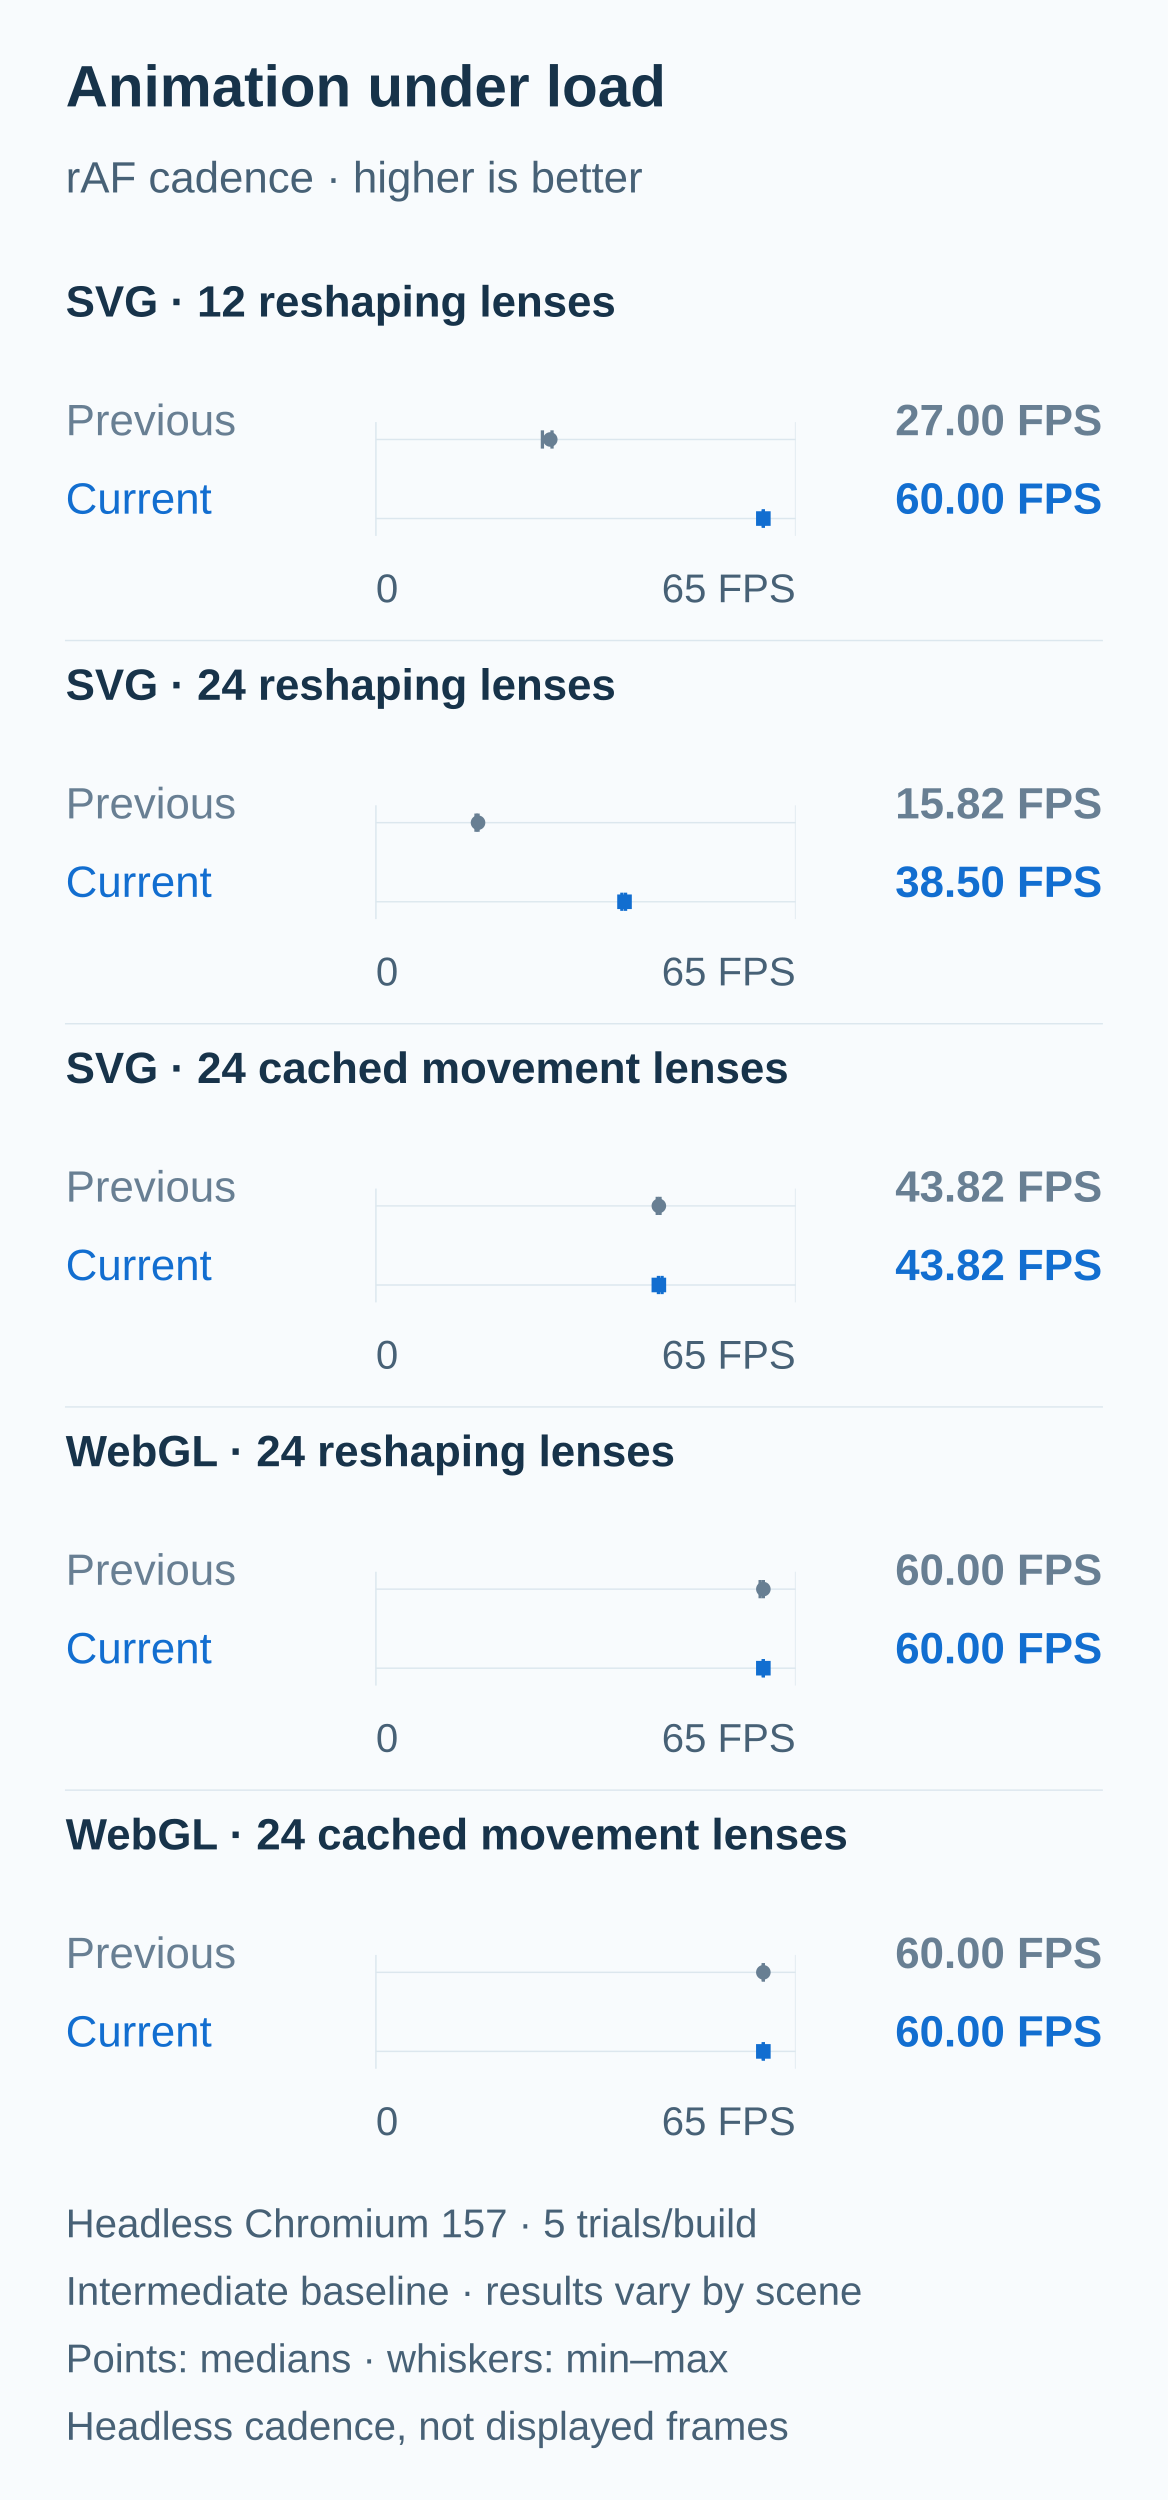
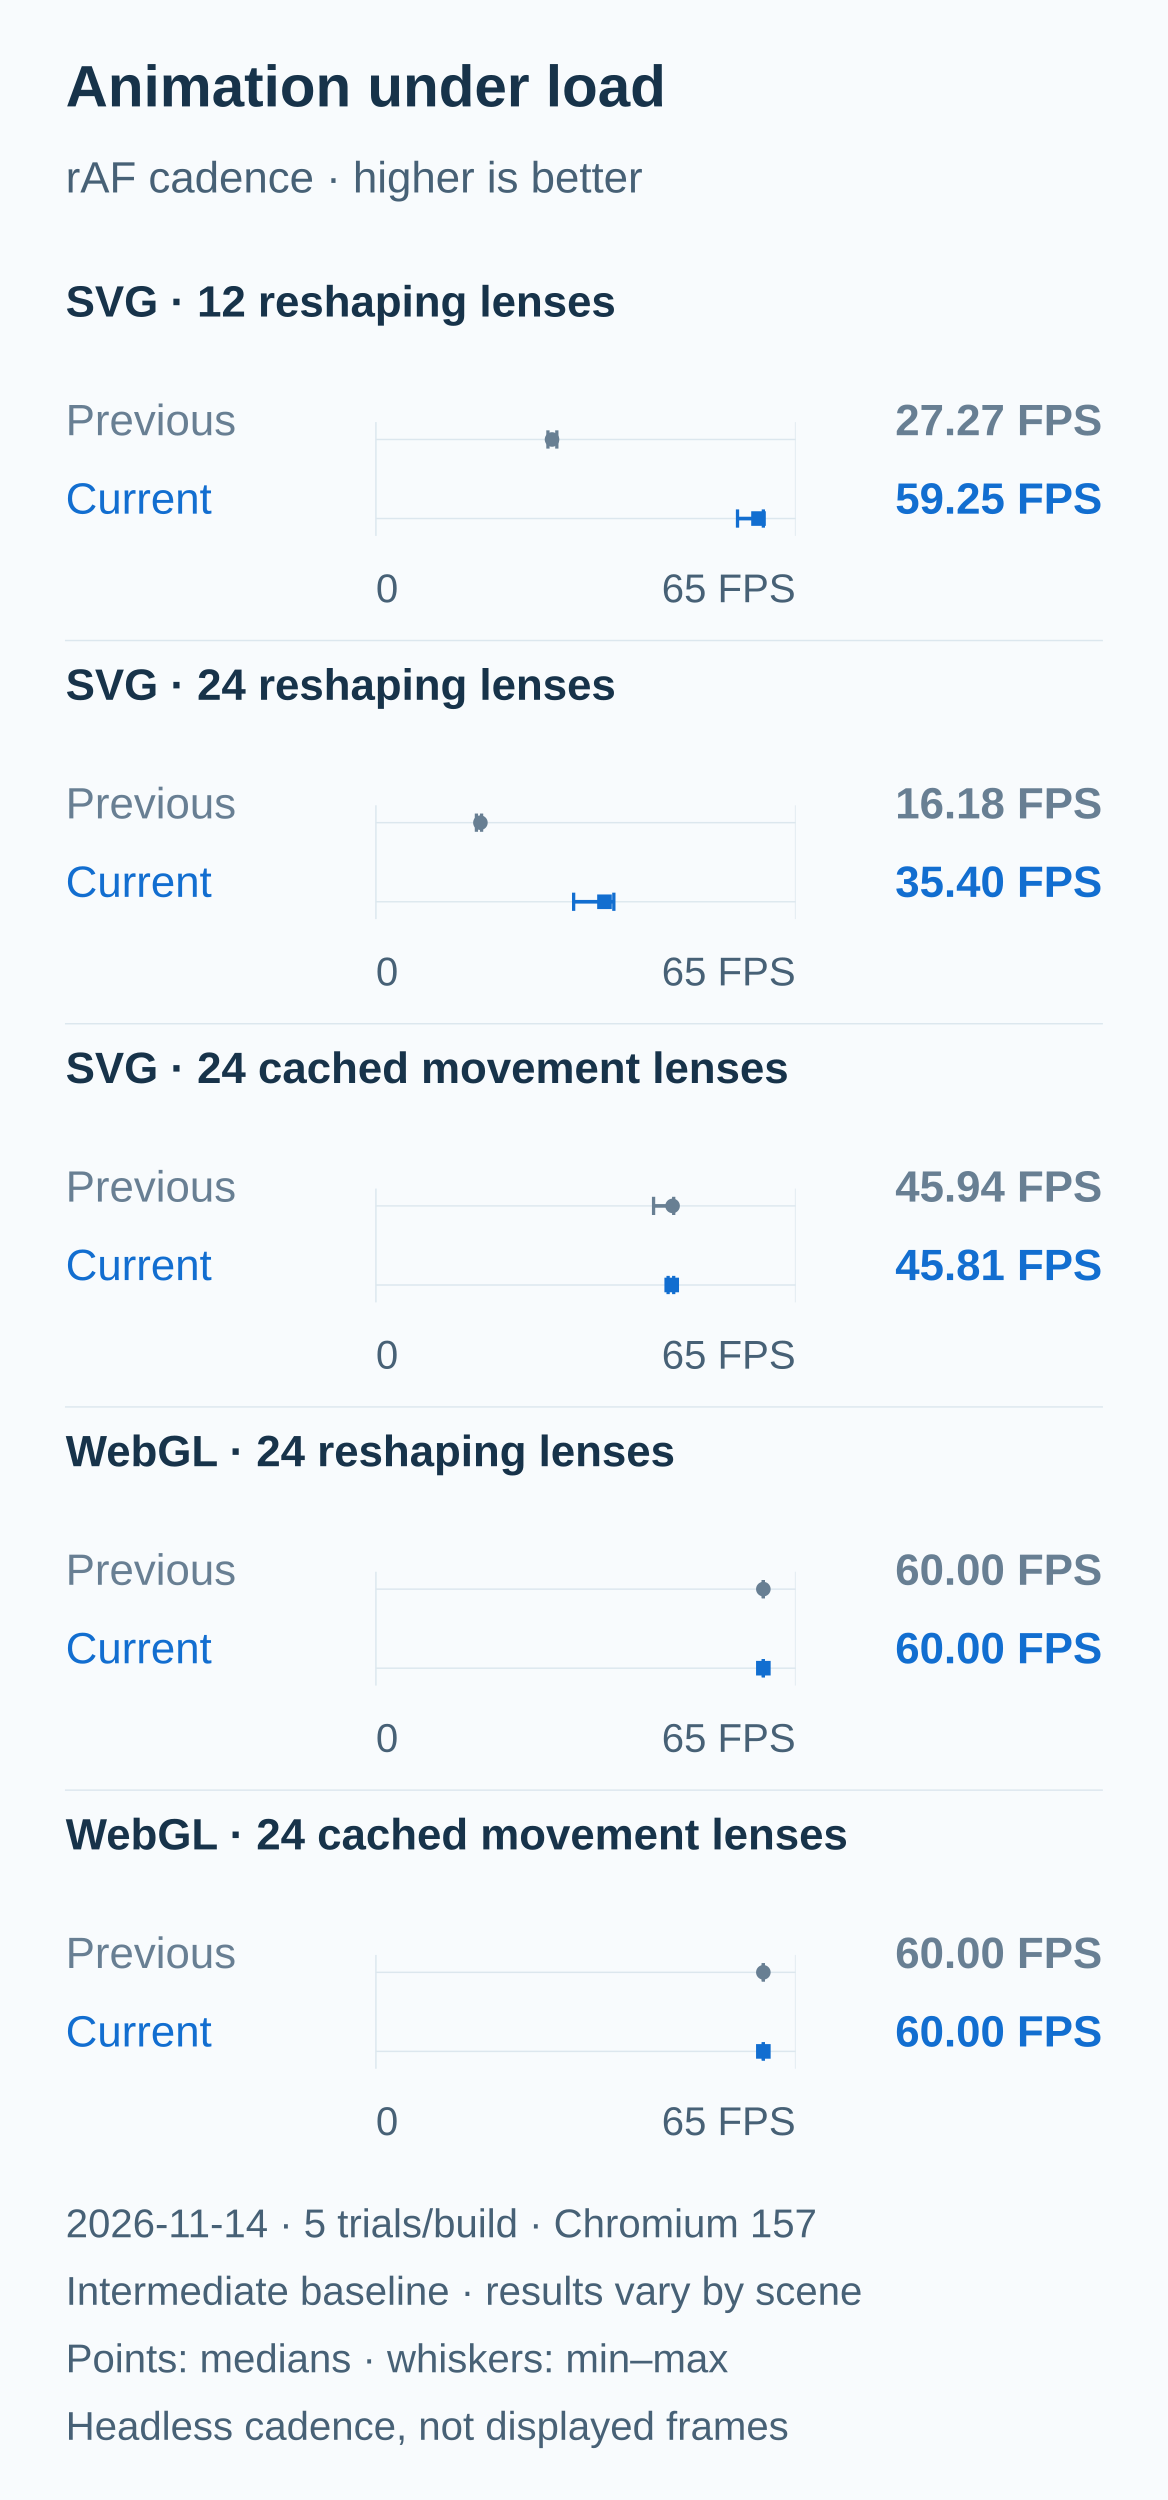
<svg xmlns="http://www.w3.org/2000/svg" xmlns:xlink="http://www.w3.org/1999/xlink" width="640pt" height="1370pt" viewBox="0 0 640 1370" version="1.1" role="img" aria-labelledby="chart-title chart-description">
  <style>:root{color-scheme:light}</style>
  <rect width="640" height="1370" fill="#f8fbfd" fill-opacity=".97" />
  <defs>
    <style type="text/css">*{stroke-linejoin: round; stroke-linecap: butt}</style>
  </defs>
  <g id="figure_1">
    <g id="patch_1">
      <path d="M 0 1370 L 640 1370 L 640 0 L 0 0 L 0 1370 z " style="fill: none" />
    </g>
    <g id="axes_1">
      <g id="LineCollection_1">
        <path d="M 206 240.833 L 436 240.833 " clip-path="url(#pf4be1ccaea)" style="fill: none; stroke: #dce7ee; stroke-width: 0.8" />
      </g>
      <g id="LineCollection_2">
        <path d="M 206 284.167 L 436 284.167 " clip-path="url(#pf4be1ccaea)" style="fill: none; stroke: #dce7ee; stroke-width: 0.8" />
      </g>
      <g id="LineCollection_3">
        <path d="M 206 293.7 L 206 231.3 " clip-path="url(#pf4be1ccaea)" style="fill: none; stroke: #dce7ee; stroke-width: 0.8" />
        <path d="M 436 293.7 L 436 231.3 " clip-path="url(#pf4be1ccaea)" style="fill: none; stroke: #dce7ee; stroke-width: 0.8" />
      </g>
      <g id="LineCollection_4">
-         <path d="M 297.243 240.833 L 302.509 240.833 " clip-path="url(#pf4be1ccaea)" style="fill: none; stroke: #687f93; stroke-width: 2" />
+         <path d="M 300.265 240.833 L 305.139 240.833 " clip-path="url(#pf4be1ccaea)" style="fill: none; stroke: #687f93; stroke-width: 2" />
      </g>
      <g id="line2d_1">
        <defs>
          <path id="mb9de3cc1d5" d="M 0 5 L 0 -5 " style="stroke: #687f93; stroke-width: 1.8" />
        </defs>
        <g clip-path="url(#pf4be1ccaea)">
-           <use xlink:href="#mb9de3cc1d5" x="297.243" y="240.833" style="fill: #687f93; stroke: #687f93; stroke-width: 1.8" />
+           <use xlink:href="#mb9de3cc1d5" x="300.265" y="240.833" style="fill: #687f93; stroke: #687f93; stroke-width: 1.8" />
        </g>
      </g>
      <g id="line2d_2">
        <g clip-path="url(#pf4be1ccaea)">
-           <use xlink:href="#mb9de3cc1d5" x="302.509" y="240.833" style="fill: #687f93; stroke: #687f93; stroke-width: 1.8" />
+           <use xlink:href="#mb9de3cc1d5" x="305.139" y="240.833" style="fill: #687f93; stroke: #687f93; stroke-width: 1.8" />
        </g>
      </g>
      <g id="LineCollection_5">
-         <path d="M 418.313 284.167 L 418.318 284.167 " clip-path="url(#pf4be1ccaea)" style="fill: none; stroke: #126ed0; stroke-width: 2" />
+         <path d="M 404.159 284.167 L 418.317 284.167 " clip-path="url(#pf4be1ccaea)" style="fill: none; stroke: #126ed0; stroke-width: 2" />
      </g>
      <g id="line2d_3">
        <defs>
          <path id="m777f8b1682" d="M 0 5 L 0 -5 " style="stroke: #126ed0; stroke-width: 1.8" />
        </defs>
        <g clip-path="url(#pf4be1ccaea)">
-           <use xlink:href="#m777f8b1682" x="418.313" y="284.167" style="fill: #126ed0; stroke: #126ed0; stroke-width: 1.8" />
+           <use xlink:href="#m777f8b1682" x="404.159" y="284.167" style="fill: #126ed0; stroke: #126ed0; stroke-width: 1.8" />
        </g>
      </g>
      <g id="line2d_4">
        <g clip-path="url(#pf4be1ccaea)">
-           <use xlink:href="#m777f8b1682" x="418.318" y="284.167" style="fill: #126ed0; stroke: #126ed0; stroke-width: 1.8" />
+           <use xlink:href="#m777f8b1682" x="418.317" y="284.167" style="fill: #126ed0; stroke: #126ed0; stroke-width: 1.8" />
        </g>
      </g>
      <g id="line2d_5">
        <defs>
          <path id="m6475f2ddda" d="M 0 3.5 C 0.928 3.5 1.819 3.131 2.475 2.475 C 3.131 1.819 3.5 0.928 3.5 0 C 3.5 -0.928 3.131 -1.819 2.475 -2.475 C 1.819 -3.131 0.928 -3.5 0 -3.5 C -0.928 -3.5 -1.819 -3.131 -2.475 -2.475 C -3.131 -1.819 -3.5 -0.928 -3.5 0 C -3.5 0.928 -3.131 1.819 -2.475 2.475 C -1.819 3.131 -0.928 3.5 0 3.5 z " style="stroke: #687f93" />
        </defs>
        <g clip-path="url(#pf4be1ccaea)">
-           <use xlink:href="#m6475f2ddda" x="301.543" y="240.833" style="fill: #687f93; stroke: #687f93" />
+           <use xlink:href="#m6475f2ddda" x="302.509" y="240.833" style="fill: #687f93; stroke: #687f93" />
        </g>
      </g>
      <g id="line2d_6">
        <defs>
          <path id="m79d2ee0eb3" d="M -3.5 3.5 L 3.5 3.5 L 3.5 -3.5 L -3.5 -3.5 z " style="stroke: #126ed0; stroke-linejoin: miter" />
        </defs>
        <g clip-path="url(#pf4be1ccaea)">
-           <use xlink:href="#m79d2ee0eb3" x="418.317" y="284.167" style="fill: #126ed0; stroke: #126ed0; stroke-linejoin: miter" />
+           <use xlink:href="#m79d2ee0eb3" x="415.659" y="284.167" style="fill: #126ed0; stroke: #126ed0; stroke-linejoin: miter" />
        </g>
      </g>
    </g>
    <g id="axes_2">
      <g id="LineCollection_6">
        <path d="M 206 450.833 L 436 450.833 " clip-path="url(#p109f5e52d0)" style="fill: none; stroke: #dce7ee; stroke-width: 0.8" />
      </g>
      <g id="LineCollection_7">
        <path d="M 206 494.167 L 436 494.167 " clip-path="url(#p109f5e52d0)" style="fill: none; stroke: #dce7ee; stroke-width: 0.8" />
      </g>
      <g id="LineCollection_8">
        <path d="M 206 503.7 L 206 441.3 " clip-path="url(#p109f5e52d0)" style="fill: none; stroke: #dce7ee; stroke-width: 0.8" />
        <path d="M 436 503.7 L 436 441.3 " clip-path="url(#p109f5e52d0)" style="fill: none; stroke: #dce7ee; stroke-width: 0.8" />
      </g>
      <g id="LineCollection_9">
-         <path d="M 260.849 450.833 L 261.967 450.833 " clip-path="url(#p109f5e52d0)" style="fill: none; stroke: #687f93; stroke-width: 2" />
+         <path d="M 261.077 450.833 L 263.904 450.833 " clip-path="url(#p109f5e52d0)" style="fill: none; stroke: #687f93; stroke-width: 2" />
      </g>
      <g id="line2d_7">
        <g clip-path="url(#p109f5e52d0)">
-           <use xlink:href="#mb9de3cc1d5" x="260.849" y="450.833" style="fill: #687f93; stroke: #687f93; stroke-width: 1.8" />
+           <use xlink:href="#mb9de3cc1d5" x="261.077" y="450.833" style="fill: #687f93; stroke: #687f93; stroke-width: 1.8" />
        </g>
      </g>
      <g id="line2d_8">
        <g clip-path="url(#p109f5e52d0)">
-           <use xlink:href="#mb9de3cc1d5" x="261.967" y="450.833" style="fill: #687f93; stroke: #687f93; stroke-width: 1.8" />
+           <use xlink:href="#mb9de3cc1d5" x="263.904" y="450.833" style="fill: #687f93; stroke: #687f93; stroke-width: 1.8" />
        </g>
      </g>
      <g id="LineCollection_10">
-         <path d="M 340.79 494.167 L 342.802 494.167 " clip-path="url(#p109f5e52d0)" style="fill: none; stroke: #126ed0; stroke-width: 2" />
+         <path d="M 314.358 494.167 L 336.388 494.167 " clip-path="url(#p109f5e52d0)" style="fill: none; stroke: #126ed0; stroke-width: 2" />
      </g>
      <g id="line2d_9">
        <g clip-path="url(#p109f5e52d0)">
-           <use xlink:href="#m777f8b1682" x="340.79" y="494.167" style="fill: #126ed0; stroke: #126ed0; stroke-width: 1.8" />
+           <use xlink:href="#m777f8b1682" x="314.358" y="494.167" style="fill: #126ed0; stroke: #126ed0; stroke-width: 1.8" />
        </g>
      </g>
      <g id="line2d_10">
        <g clip-path="url(#p109f5e52d0)">
-           <use xlink:href="#m777f8b1682" x="342.802" y="494.167" style="fill: #126ed0; stroke: #126ed0; stroke-width: 1.8" />
+           <use xlink:href="#m777f8b1682" x="336.388" y="494.167" style="fill: #126ed0; stroke: #126ed0; stroke-width: 1.8" />
        </g>
      </g>
      <g id="line2d_11">
        <g clip-path="url(#p109f5e52d0)">
-           <use xlink:href="#m6475f2ddda" x="261.964" y="450.833" style="fill: #687f93; stroke: #687f93" />
+           <use xlink:href="#m6475f2ddda" x="263.265" y="450.833" style="fill: #687f93; stroke: #687f93" />
        </g>
      </g>
      <g id="line2d_12">
        <g clip-path="url(#p109f5e52d0)">
-           <use xlink:href="#m79d2ee0eb3" x="342.234" y="494.167" style="fill: #126ed0; stroke: #126ed0; stroke-linejoin: miter" />
+           <use xlink:href="#m79d2ee0eb3" x="331.254" y="494.167" style="fill: #126ed0; stroke: #126ed0; stroke-linejoin: miter" />
        </g>
      </g>
    </g>
    <g id="axes_3">
      <g id="LineCollection_11">
        <path d="M 206 660.833 L 436 660.833 " clip-path="url(#pa75758fad2)" style="fill: none; stroke: #dce7ee; stroke-width: 0.8" />
      </g>
      <g id="LineCollection_12">
        <path d="M 206 704.167 L 436 704.167 " clip-path="url(#pa75758fad2)" style="fill: none; stroke: #dce7ee; stroke-width: 0.8" />
      </g>
      <g id="LineCollection_13">
        <path d="M 206 713.7 L 206 651.3 " clip-path="url(#pa75758fad2)" style="fill: none; stroke: #dce7ee; stroke-width: 0.8" />
        <path d="M 436 713.7 L 436 651.3 " clip-path="url(#pa75758fad2)" style="fill: none; stroke: #dce7ee; stroke-width: 0.8" />
      </g>
      <g id="LineCollection_14">
-         <path d="M 360.172 660.833 L 361.696 660.833 " clip-path="url(#pa75758fad2)" style="fill: none; stroke: #687f93; stroke-width: 2" />
+         <path d="M 358.158 660.833 L 369.188 660.833 " clip-path="url(#pa75758fad2)" style="fill: none; stroke: #687f93; stroke-width: 2" />
      </g>
      <g id="line2d_13">
        <g clip-path="url(#pa75758fad2)">
-           <use xlink:href="#mb9de3cc1d5" x="360.172" y="660.833" style="fill: #687f93; stroke: #687f93; stroke-width: 1.8" />
+           <use xlink:href="#mb9de3cc1d5" x="358.158" y="660.833" style="fill: #687f93; stroke: #687f93; stroke-width: 1.8" />
        </g>
      </g>
      <g id="line2d_14">
        <g clip-path="url(#pa75758fad2)">
-           <use xlink:href="#mb9de3cc1d5" x="361.696" y="660.833" style="fill: #687f93; stroke: #687f93; stroke-width: 1.8" />
+           <use xlink:href="#mb9de3cc1d5" x="369.188" y="660.833" style="fill: #687f93; stroke: #687f93; stroke-width: 1.8" />
        </g>
      </g>
      <g id="LineCollection_15">
-         <path d="M 360.815 704.167 L 362.819 704.167 " clip-path="url(#pa75758fad2)" style="fill: none; stroke: #126ed0; stroke-width: 2" />
+         <path d="M 366.123 704.167 L 369.188 704.167 " clip-path="url(#pa75758fad2)" style="fill: none; stroke: #126ed0; stroke-width: 2" />
      </g>
      <g id="line2d_15">
        <g clip-path="url(#pa75758fad2)">
-           <use xlink:href="#m777f8b1682" x="360.815" y="704.167" style="fill: #126ed0; stroke: #126ed0; stroke-width: 1.8" />
+           <use xlink:href="#m777f8b1682" x="366.123" y="704.167" style="fill: #126ed0; stroke: #126ed0; stroke-width: 1.8" />
        </g>
      </g>
      <g id="line2d_16">
        <g clip-path="url(#pa75758fad2)">
-           <use xlink:href="#m777f8b1682" x="362.819" y="704.167" style="fill: #126ed0; stroke: #126ed0; stroke-width: 1.8" />
+           <use xlink:href="#m777f8b1682" x="369.188" y="704.167" style="fill: #126ed0; stroke: #126ed0; stroke-width: 1.8" />
        </g>
      </g>
      <g id="line2d_17">
        <g clip-path="url(#pa75758fad2)">
-           <use xlink:href="#m6475f2ddda" x="361.053" y="660.833" style="fill: #687f93; stroke: #687f93" />
+           <use xlink:href="#m6475f2ddda" x="368.571" y="660.833" style="fill: #687f93; stroke: #687f93" />
        </g>
      </g>
      <g id="line2d_18">
        <g clip-path="url(#pa75758fad2)">
-           <use xlink:href="#m79d2ee0eb3" x="361.053" y="704.167" style="fill: #126ed0; stroke: #126ed0; stroke-linejoin: miter" />
+           <use xlink:href="#m79d2ee0eb3" x="368.101" y="704.167" style="fill: #126ed0; stroke: #126ed0; stroke-linejoin: miter" />
        </g>
      </g>
    </g>
    <g id="axes_4">
      <g id="LineCollection_16">
        <path d="M 206 870.833 L 436 870.833 " clip-path="url(#pb05aaa70eb)" style="fill: none; stroke: #dce7ee; stroke-width: 0.8" />
      </g>
      <g id="LineCollection_17">
        <path d="M 206 914.167 L 436 914.167 " clip-path="url(#pb05aaa70eb)" style="fill: none; stroke: #dce7ee; stroke-width: 0.8" />
      </g>
      <g id="LineCollection_18">
        <path d="M 206 923.7 L 206 861.3 " clip-path="url(#pb05aaa70eb)" style="fill: none; stroke: #dce7ee; stroke-width: 0.8" />
        <path d="M 436 923.7 L 436 861.3 " clip-path="url(#pb05aaa70eb)" style="fill: none; stroke: #dce7ee; stroke-width: 0.8" />
      </g>
      <g id="LineCollection_19">
-         <path d="M 416.56 870.833 L 418.322 870.833 " clip-path="url(#pb05aaa70eb)" style="fill: none; stroke: #687f93; stroke-width: 2" />
+         <path d="M 418.313 870.833 L 418.318 870.833 " clip-path="url(#pb05aaa70eb)" style="fill: none; stroke: #687f93; stroke-width: 2" />
      </g>
      <g id="line2d_19">
        <g clip-path="url(#pb05aaa70eb)">
-           <use xlink:href="#mb9de3cc1d5" x="416.56" y="870.833" style="fill: #687f93; stroke: #687f93; stroke-width: 1.8" />
+           <use xlink:href="#mb9de3cc1d5" x="418.313" y="870.833" style="fill: #687f93; stroke: #687f93; stroke-width: 1.8" />
        </g>
      </g>
      <g id="line2d_20">
        <g clip-path="url(#pb05aaa70eb)">
-           <use xlink:href="#mb9de3cc1d5" x="418.322" y="870.833" style="fill: #687f93; stroke: #687f93; stroke-width: 1.8" />
+           <use xlink:href="#mb9de3cc1d5" x="418.318" y="870.833" style="fill: #687f93; stroke: #687f93; stroke-width: 1.8" />
        </g>
      </g>
      <g id="LineCollection_20">
-         <path d="M 418.313 914.167 L 418.322 914.167 " clip-path="url(#pb05aaa70eb)" style="fill: none; stroke: #126ed0; stroke-width: 2" />
+         <path d="M 418.313 914.167 L 418.324 914.167 " clip-path="url(#pb05aaa70eb)" style="fill: none; stroke: #126ed0; stroke-width: 2" />
      </g>
      <g id="line2d_21">
        <g clip-path="url(#pb05aaa70eb)">
          <use xlink:href="#m777f8b1682" x="418.313" y="914.167" style="fill: #126ed0; stroke: #126ed0; stroke-width: 1.8" />
        </g>
      </g>
      <g id="line2d_22">
        <g clip-path="url(#pb05aaa70eb)">
-           <use xlink:href="#m777f8b1682" x="418.322" y="914.167" style="fill: #126ed0; stroke: #126ed0; stroke-width: 1.8" />
+           <use xlink:href="#m777f8b1682" x="418.324" y="914.167" style="fill: #126ed0; stroke: #126ed0; stroke-width: 1.8" />
        </g>
      </g>
      <g id="line2d_23">
        <g clip-path="url(#pb05aaa70eb)">
-           <use xlink:href="#m6475f2ddda" x="418.318" y="870.833" style="fill: #687f93; stroke: #687f93" />
+           <use xlink:href="#m6475f2ddda" x="418.313" y="870.833" style="fill: #687f93; stroke: #687f93" />
        </g>
      </g>
      <g id="line2d_24">
        <g clip-path="url(#pb05aaa70eb)">
-           <use xlink:href="#m79d2ee0eb3" x="418.317" y="914.167" style="fill: #126ed0; stroke: #126ed0; stroke-linejoin: miter" />
+           <use xlink:href="#m79d2ee0eb3" x="418.318" y="914.167" style="fill: #126ed0; stroke: #126ed0; stroke-linejoin: miter" />
        </g>
      </g>
    </g>
    <g id="axes_5">
      <g id="LineCollection_21">
        <path d="M 206 1080.833 L 436 1080.833 " clip-path="url(#pefab1c7b38)" style="fill: none; stroke: #dce7ee; stroke-width: 0.8" />
      </g>
      <g id="LineCollection_22">
        <path d="M 206 1124.167 L 436 1124.167 " clip-path="url(#pefab1c7b38)" style="fill: none; stroke: #dce7ee; stroke-width: 0.8" />
      </g>
      <g id="LineCollection_23">
        <path d="M 206 1133.7 L 206 1071.3 " clip-path="url(#pefab1c7b38)" style="fill: none; stroke: #dce7ee; stroke-width: 0.8" />
        <path d="M 436 1133.7 L 436 1071.3 " clip-path="url(#pefab1c7b38)" style="fill: none; stroke: #dce7ee; stroke-width: 0.8" />
      </g>
      <g id="LineCollection_24">
-         <path d="M 418.313 1080.833 L 418.318 1080.833 " clip-path="url(#pefab1c7b38)" style="fill: none; stroke: #687f93; stroke-width: 2" />
+         <path d="M 418.313 1080.833 L 418.322 1080.833 " clip-path="url(#pefab1c7b38)" style="fill: none; stroke: #687f93; stroke-width: 2" />
      </g>
      <g id="line2d_25">
        <g clip-path="url(#pefab1c7b38)">
          <use xlink:href="#mb9de3cc1d5" x="418.313" y="1080.833" style="fill: #687f93; stroke: #687f93; stroke-width: 1.8" />
        </g>
      </g>
      <g id="line2d_26">
        <g clip-path="url(#pefab1c7b38)">
-           <use xlink:href="#mb9de3cc1d5" x="418.318" y="1080.833" style="fill: #687f93; stroke: #687f93; stroke-width: 1.8" />
+           <use xlink:href="#mb9de3cc1d5" x="418.322" y="1080.833" style="fill: #687f93; stroke: #687f93; stroke-width: 1.8" />
        </g>
      </g>
      <g id="LineCollection_25">
        <path d="M 418.313 1124.167 L 418.322 1124.167 " clip-path="url(#pefab1c7b38)" style="fill: none; stroke: #126ed0; stroke-width: 2" />
      </g>
      <g id="line2d_27">
        <g clip-path="url(#pefab1c7b38)">
          <use xlink:href="#m777f8b1682" x="418.313" y="1124.167" style="fill: #126ed0; stroke: #126ed0; stroke-width: 1.8" />
        </g>
      </g>
      <g id="line2d_28">
        <g clip-path="url(#pefab1c7b38)">
          <use xlink:href="#m777f8b1682" x="418.322" y="1124.167" style="fill: #126ed0; stroke: #126ed0; stroke-width: 1.8" />
        </g>
      </g>
      <g id="line2d_29">
        <g clip-path="url(#pefab1c7b38)">
          <use xlink:href="#m6475f2ddda" x="418.317" y="1080.833" style="fill: #687f93; stroke: #687f93" />
        </g>
      </g>
      <g id="line2d_30">
        <g clip-path="url(#pefab1c7b38)">
          <use xlink:href="#m79d2ee0eb3" x="418.317" y="1124.167" style="fill: #126ed0; stroke: #126ed0; stroke-linejoin: miter" />
        </g>
      </g>
    </g>
    <g id="line2d_31">
      <path d="M 36 351 L 604 351 " style="fill: none; stroke: #dce7ee; stroke-width: 0.8; stroke-linecap: square" />
    </g>
    <g id="line2d_32">
      <path d="M 36 561 L 604 561 " style="fill: none; stroke: #dce7ee; stroke-width: 0.8; stroke-linecap: square" />
    </g>
    <g id="line2d_33">
      <path d="M 36 771 L 604 771 " style="fill: none; stroke: #dce7ee; stroke-width: 0.8; stroke-linecap: square" />
    </g>
    <g id="line2d_34">
      <path d="M 36 981 L 604 981 " style="fill: none; stroke: #dce7ee; stroke-width: 0.8; stroke-linecap: square" />
    </g>
    <g id="text_1">
      <text style="font-weight: 700; font-size: 32px; font-family: 'Arial', 'DejaVu Sans', 'Bitstream Vera Sans', 'Computer Modern Sans Serif', 'Lucida Grande', 'Verdana', 'Geneva', 'Lucid', 'Helvetica', 'Avant Garde', sans-serif; text-anchor: start; fill: #17334a" x="36" y="58.297" transform="rotate(-0 36 58.29688)">Animation under load</text>
    </g>
    <g id="text_2">
      <text style="font-size: 24px; font-family: 'Arial', 'DejaVu Sans', 'Bitstream Vera Sans', 'Computer Modern Sans Serif', 'Lucida Grande', 'Verdana', 'Geneva', 'Lucid', 'Helvetica', 'Avant Garde', sans-serif; text-anchor: start; fill: #476176" x="36" y="105.473" transform="rotate(-0 36 105.4727)">rAF cadence · higher is better</text>
    </g>
    <g id="text_3">
      <text style="font-weight: 700; font-size: 24px; font-family: 'Arial', 'DejaVu Sans', 'Bitstream Vera Sans', 'Computer Modern Sans Serif', 'Lucida Grande', 'Verdana', 'Geneva', 'Lucid', 'Helvetica', 'Avant Garde', sans-serif; text-anchor: start; fill: #17334a" x="36" y="173.473" transform="rotate(-0 36 173.4727)">SVG · 12 reshaping lenses</text>
    </g>
    <g id="text_4">
      <text style="font-size: 24px; font-family: 'Arial', 'DejaVu Sans', 'Bitstream Vera Sans', 'Computer Modern Sans Serif', 'Lucida Grande', 'Verdana', 'Geneva', 'Lucid', 'Helvetica', 'Avant Garde', sans-serif; text-anchor: start; fill: #687f93" x="36" y="238.473" transform="rotate(-0 36 238.4727)">Previous</text>
    </g>
    <g id="text_5">
-       <text style="font-weight: 700; font-size: 24px; font-family: 'Arial', 'DejaVu Sans', 'Bitstream Vera Sans', 'Computer Modern Sans Serif', 'Lucida Grande', 'Verdana', 'Geneva', 'Lucid', 'Helvetica', 'Avant Garde', sans-serif; text-anchor: end; fill: #687f93" x="604" y="238.473" transform="rotate(-0 604 238.4727)">27.00 FPS</text>
+       <text style="font-weight: 700; font-size: 24px; font-family: 'Arial', 'DejaVu Sans', 'Bitstream Vera Sans', 'Computer Modern Sans Serif', 'Lucida Grande', 'Verdana', 'Geneva', 'Lucid', 'Helvetica', 'Avant Garde', sans-serif; text-anchor: end; fill: #687f93" x="604" y="238.473" transform="rotate(-0 604 238.4727)">27.27 FPS</text>
    </g>
    <g id="text_6">
      <text style="font-size: 24px; font-family: 'Arial', 'DejaVu Sans', 'Bitstream Vera Sans', 'Computer Modern Sans Serif', 'Lucida Grande', 'Verdana', 'Geneva', 'Lucid', 'Helvetica', 'Avant Garde', sans-serif; text-anchor: start; fill: #126ed0" x="36" y="281.473" transform="rotate(-0 36 281.4727)">Current</text>
    </g>
    <g id="text_7">
-       <text style="font-weight: 700; font-size: 24px; font-family: 'Arial', 'DejaVu Sans', 'Bitstream Vera Sans', 'Computer Modern Sans Serif', 'Lucida Grande', 'Verdana', 'Geneva', 'Lucid', 'Helvetica', 'Avant Garde', sans-serif; text-anchor: end; fill: #126ed0" x="604" y="281.473" transform="rotate(-0 604 281.4727)">60.00 FPS</text>
+       <text style="font-weight: 700; font-size: 24px; font-family: 'Arial', 'DejaVu Sans', 'Bitstream Vera Sans', 'Computer Modern Sans Serif', 'Lucida Grande', 'Verdana', 'Geneva', 'Lucid', 'Helvetica', 'Avant Garde', sans-serif; text-anchor: end; fill: #126ed0" x="604" y="281.473" transform="rotate(-0 604 281.4727)">59.25 FPS</text>
    </g>
    <g id="text_8">
      <text style="font-size: 22px; font-family: 'Arial', 'DejaVu Sans', 'Bitstream Vera Sans', 'Computer Modern Sans Serif', 'Lucida Grande', 'Verdana', 'Geneva', 'Lucid', 'Helvetica', 'Avant Garde', sans-serif; text-anchor: start; fill: #476176" x="206" y="330.017" transform="rotate(-0 206 330.0166)">0</text>
    </g>
    <g id="text_9">
      <text style="font-size: 22px; font-family: 'Arial', 'DejaVu Sans', 'Bitstream Vera Sans', 'Computer Modern Sans Serif', 'Lucida Grande', 'Verdana', 'Geneva', 'Lucid', 'Helvetica', 'Avant Garde', sans-serif; text-anchor: end; fill: #476176" x="436" y="330.017" transform="rotate(-0 436 330.0166)">65 FPS</text>
    </g>
    <g id="text_10">
      <text style="font-weight: 700; font-size: 24px; font-family: 'Arial', 'DejaVu Sans', 'Bitstream Vera Sans', 'Computer Modern Sans Serif', 'Lucida Grande', 'Verdana', 'Geneva', 'Lucid', 'Helvetica', 'Avant Garde', sans-serif; text-anchor: start; fill: #17334a" x="36" y="383.473" transform="rotate(-0 36 383.4727)">SVG · 24 reshaping lenses</text>
    </g>
    <g id="text_11">
      <text style="font-size: 24px; font-family: 'Arial', 'DejaVu Sans', 'Bitstream Vera Sans', 'Computer Modern Sans Serif', 'Lucida Grande', 'Verdana', 'Geneva', 'Lucid', 'Helvetica', 'Avant Garde', sans-serif; text-anchor: start; fill: #687f93" x="36" y="448.473" transform="rotate(-0 36 448.4727)">Previous</text>
    </g>
    <g id="text_12">
-       <text style="font-weight: 700; font-size: 24px; font-family: 'Arial', 'DejaVu Sans', 'Bitstream Vera Sans', 'Computer Modern Sans Serif', 'Lucida Grande', 'Verdana', 'Geneva', 'Lucid', 'Helvetica', 'Avant Garde', sans-serif; text-anchor: end; fill: #687f93" x="604" y="448.473" transform="rotate(-0 604 448.4727)">15.82 FPS</text>
+       <text style="font-weight: 700; font-size: 24px; font-family: 'Arial', 'DejaVu Sans', 'Bitstream Vera Sans', 'Computer Modern Sans Serif', 'Lucida Grande', 'Verdana', 'Geneva', 'Lucid', 'Helvetica', 'Avant Garde', sans-serif; text-anchor: end; fill: #687f93" x="604" y="448.473" transform="rotate(-0 604 448.4727)">16.18 FPS</text>
    </g>
    <g id="text_13">
      <text style="font-size: 24px; font-family: 'Arial', 'DejaVu Sans', 'Bitstream Vera Sans', 'Computer Modern Sans Serif', 'Lucida Grande', 'Verdana', 'Geneva', 'Lucid', 'Helvetica', 'Avant Garde', sans-serif; text-anchor: start; fill: #126ed0" x="36" y="491.473" transform="rotate(-0 36 491.4727)">Current</text>
    </g>
    <g id="text_14">
-       <text style="font-weight: 700; font-size: 24px; font-family: 'Arial', 'DejaVu Sans', 'Bitstream Vera Sans', 'Computer Modern Sans Serif', 'Lucida Grande', 'Verdana', 'Geneva', 'Lucid', 'Helvetica', 'Avant Garde', sans-serif; text-anchor: end; fill: #126ed0" x="604" y="491.473" transform="rotate(-0 604 491.4727)">38.50 FPS</text>
+       <text style="font-weight: 700; font-size: 24px; font-family: 'Arial', 'DejaVu Sans', 'Bitstream Vera Sans', 'Computer Modern Sans Serif', 'Lucida Grande', 'Verdana', 'Geneva', 'Lucid', 'Helvetica', 'Avant Garde', sans-serif; text-anchor: end; fill: #126ed0" x="604" y="491.473" transform="rotate(-0 604 491.4727)">35.40 FPS</text>
    </g>
    <g id="text_15">
      <text style="font-size: 22px; font-family: 'Arial', 'DejaVu Sans', 'Bitstream Vera Sans', 'Computer Modern Sans Serif', 'Lucida Grande', 'Verdana', 'Geneva', 'Lucid', 'Helvetica', 'Avant Garde', sans-serif; text-anchor: start; fill: #476176" x="206" y="540.017" transform="rotate(-0 206 540.0166)">0</text>
    </g>
    <g id="text_16">
      <text style="font-size: 22px; font-family: 'Arial', 'DejaVu Sans', 'Bitstream Vera Sans', 'Computer Modern Sans Serif', 'Lucida Grande', 'Verdana', 'Geneva', 'Lucid', 'Helvetica', 'Avant Garde', sans-serif; text-anchor: end; fill: #476176" x="436" y="540.017" transform="rotate(-0 436 540.0166)">65 FPS</text>
    </g>
    <g id="text_17">
      <text style="font-weight: 700; font-size: 24px; font-family: 'Arial', 'DejaVu Sans', 'Bitstream Vera Sans', 'Computer Modern Sans Serif', 'Lucida Grande', 'Verdana', 'Geneva', 'Lucid', 'Helvetica', 'Avant Garde', sans-serif; text-anchor: start; fill: #17334a" x="36" y="593.473" transform="rotate(-0 36 593.4727)">SVG · 24 cached movement lenses</text>
    </g>
    <g id="text_18">
      <text style="font-size: 24px; font-family: 'Arial', 'DejaVu Sans', 'Bitstream Vera Sans', 'Computer Modern Sans Serif', 'Lucida Grande', 'Verdana', 'Geneva', 'Lucid', 'Helvetica', 'Avant Garde', sans-serif; text-anchor: start; fill: #687f93" x="36" y="658.473" transform="rotate(-0 36 658.4727)">Previous</text>
    </g>
    <g id="text_19">
-       <text style="font-weight: 700; font-size: 24px; font-family: 'Arial', 'DejaVu Sans', 'Bitstream Vera Sans', 'Computer Modern Sans Serif', 'Lucida Grande', 'Verdana', 'Geneva', 'Lucid', 'Helvetica', 'Avant Garde', sans-serif; text-anchor: end; fill: #687f93" x="604" y="658.473" transform="rotate(-0 604 658.4727)">43.82 FPS</text>
+       <text style="font-weight: 700; font-size: 24px; font-family: 'Arial', 'DejaVu Sans', 'Bitstream Vera Sans', 'Computer Modern Sans Serif', 'Lucida Grande', 'Verdana', 'Geneva', 'Lucid', 'Helvetica', 'Avant Garde', sans-serif; text-anchor: end; fill: #687f93" x="604" y="658.473" transform="rotate(-0 604 658.4727)">45.94 FPS</text>
    </g>
    <g id="text_20">
      <text style="font-size: 24px; font-family: 'Arial', 'DejaVu Sans', 'Bitstream Vera Sans', 'Computer Modern Sans Serif', 'Lucida Grande', 'Verdana', 'Geneva', 'Lucid', 'Helvetica', 'Avant Garde', sans-serif; text-anchor: start; fill: #126ed0" x="36" y="701.473" transform="rotate(-0 36 701.4727)">Current</text>
    </g>
    <g id="text_21">
-       <text style="font-weight: 700; font-size: 24px; font-family: 'Arial', 'DejaVu Sans', 'Bitstream Vera Sans', 'Computer Modern Sans Serif', 'Lucida Grande', 'Verdana', 'Geneva', 'Lucid', 'Helvetica', 'Avant Garde', sans-serif; text-anchor: end; fill: #126ed0" x="604" y="701.473" transform="rotate(-0 604 701.4727)">43.82 FPS</text>
+       <text style="font-weight: 700; font-size: 24px; font-family: 'Arial', 'DejaVu Sans', 'Bitstream Vera Sans', 'Computer Modern Sans Serif', 'Lucida Grande', 'Verdana', 'Geneva', 'Lucid', 'Helvetica', 'Avant Garde', sans-serif; text-anchor: end; fill: #126ed0" x="604" y="701.473" transform="rotate(-0 604 701.4727)">45.81 FPS</text>
    </g>
    <g id="text_22">
      <text style="font-size: 22px; font-family: 'Arial', 'DejaVu Sans', 'Bitstream Vera Sans', 'Computer Modern Sans Serif', 'Lucida Grande', 'Verdana', 'Geneva', 'Lucid', 'Helvetica', 'Avant Garde', sans-serif; text-anchor: start; fill: #476176" x="206" y="750.017" transform="rotate(-0 206 750.0166)">0</text>
    </g>
    <g id="text_23">
      <text style="font-size: 22px; font-family: 'Arial', 'DejaVu Sans', 'Bitstream Vera Sans', 'Computer Modern Sans Serif', 'Lucida Grande', 'Verdana', 'Geneva', 'Lucid', 'Helvetica', 'Avant Garde', sans-serif; text-anchor: end; fill: #476176" x="436" y="750.017" transform="rotate(-0 436 750.0166)">65 FPS</text>
    </g>
    <g id="text_24">
      <text style="font-weight: 700; font-size: 24px; font-family: 'Arial', 'DejaVu Sans', 'Bitstream Vera Sans', 'Computer Modern Sans Serif', 'Lucida Grande', 'Verdana', 'Geneva', 'Lucid', 'Helvetica', 'Avant Garde', sans-serif; text-anchor: start; fill: #17334a" x="36" y="803.473" transform="rotate(-0 36 803.4727)">WebGL · 24 reshaping lenses</text>
    </g>
    <g id="text_25">
      <text style="font-size: 24px; font-family: 'Arial', 'DejaVu Sans', 'Bitstream Vera Sans', 'Computer Modern Sans Serif', 'Lucida Grande', 'Verdana', 'Geneva', 'Lucid', 'Helvetica', 'Avant Garde', sans-serif; text-anchor: start; fill: #687f93" x="36" y="868.473" transform="rotate(-0 36 868.4727)">Previous</text>
    </g>
    <g id="text_26">
      <text style="font-weight: 700; font-size: 24px; font-family: 'Arial', 'DejaVu Sans', 'Bitstream Vera Sans', 'Computer Modern Sans Serif', 'Lucida Grande', 'Verdana', 'Geneva', 'Lucid', 'Helvetica', 'Avant Garde', sans-serif; text-anchor: end; fill: #687f93" x="604" y="868.473" transform="rotate(-0 604 868.4727)">60.00 FPS</text>
    </g>
    <g id="text_27">
      <text style="font-size: 24px; font-family: 'Arial', 'DejaVu Sans', 'Bitstream Vera Sans', 'Computer Modern Sans Serif', 'Lucida Grande', 'Verdana', 'Geneva', 'Lucid', 'Helvetica', 'Avant Garde', sans-serif; text-anchor: start; fill: #126ed0" x="36" y="911.473" transform="rotate(-0 36 911.4727)">Current</text>
    </g>
    <g id="text_28">
      <text style="font-weight: 700; font-size: 24px; font-family: 'Arial', 'DejaVu Sans', 'Bitstream Vera Sans', 'Computer Modern Sans Serif', 'Lucida Grande', 'Verdana', 'Geneva', 'Lucid', 'Helvetica', 'Avant Garde', sans-serif; text-anchor: end; fill: #126ed0" x="604" y="911.473" transform="rotate(-0 604 911.4727)">60.00 FPS</text>
    </g>
    <g id="text_29">
      <text style="font-size: 22px; font-family: 'Arial', 'DejaVu Sans', 'Bitstream Vera Sans', 'Computer Modern Sans Serif', 'Lucida Grande', 'Verdana', 'Geneva', 'Lucid', 'Helvetica', 'Avant Garde', sans-serif; text-anchor: start; fill: #476176" x="206" y="960.017" transform="rotate(-0 206 960.0166)">0</text>
    </g>
    <g id="text_30">
      <text style="font-size: 22px; font-family: 'Arial', 'DejaVu Sans', 'Bitstream Vera Sans', 'Computer Modern Sans Serif', 'Lucida Grande', 'Verdana', 'Geneva', 'Lucid', 'Helvetica', 'Avant Garde', sans-serif; text-anchor: end; fill: #476176" x="436" y="960.017" transform="rotate(-0 436 960.0166)">65 FPS</text>
    </g>
    <g id="text_31">
      <text style="font-weight: 700; font-size: 24px; font-family: 'Arial', 'DejaVu Sans', 'Bitstream Vera Sans', 'Computer Modern Sans Serif', 'Lucida Grande', 'Verdana', 'Geneva', 'Lucid', 'Helvetica', 'Avant Garde', sans-serif; text-anchor: start; fill: #17334a" x="36" y="1013.473" transform="rotate(-0 36 1013.473)">WebGL · 24 cached movement lenses</text>
    </g>
    <g id="text_32">
      <text style="font-size: 24px; font-family: 'Arial', 'DejaVu Sans', 'Bitstream Vera Sans', 'Computer Modern Sans Serif', 'Lucida Grande', 'Verdana', 'Geneva', 'Lucid', 'Helvetica', 'Avant Garde', sans-serif; text-anchor: start; fill: #687f93" x="36" y="1078.473" transform="rotate(-0 36 1078.473)">Previous</text>
    </g>
    <g id="text_33">
      <text style="font-weight: 700; font-size: 24px; font-family: 'Arial', 'DejaVu Sans', 'Bitstream Vera Sans', 'Computer Modern Sans Serif', 'Lucida Grande', 'Verdana', 'Geneva', 'Lucid', 'Helvetica', 'Avant Garde', sans-serif; text-anchor: end; fill: #687f93" x="604" y="1078.473" transform="rotate(-0 604 1078.473)">60.00 FPS</text>
    </g>
    <g id="text_34">
      <text style="font-size: 24px; font-family: 'Arial', 'DejaVu Sans', 'Bitstream Vera Sans', 'Computer Modern Sans Serif', 'Lucida Grande', 'Verdana', 'Geneva', 'Lucid', 'Helvetica', 'Avant Garde', sans-serif; text-anchor: start; fill: #126ed0" x="36" y="1121.473" transform="rotate(-0 36 1121.473)">Current</text>
    </g>
    <g id="text_35">
      <text style="font-weight: 700; font-size: 24px; font-family: 'Arial', 'DejaVu Sans', 'Bitstream Vera Sans', 'Computer Modern Sans Serif', 'Lucida Grande', 'Verdana', 'Geneva', 'Lucid', 'Helvetica', 'Avant Garde', sans-serif; text-anchor: end; fill: #126ed0" x="604" y="1121.473" transform="rotate(-0 604 1121.473)">60.00 FPS</text>
    </g>
    <g id="text_36">
      <text style="font-size: 22px; font-family: 'Arial', 'DejaVu Sans', 'Bitstream Vera Sans', 'Computer Modern Sans Serif', 'Lucida Grande', 'Verdana', 'Geneva', 'Lucid', 'Helvetica', 'Avant Garde', sans-serif; text-anchor: start; fill: #476176" x="206" y="1170.017" transform="rotate(-0 206 1170.017)">0</text>
    </g>
    <g id="text_37">
      <text style="font-size: 22px; font-family: 'Arial', 'DejaVu Sans', 'Bitstream Vera Sans', 'Computer Modern Sans Serif', 'Lucida Grande', 'Verdana', 'Geneva', 'Lucid', 'Helvetica', 'Avant Garde', sans-serif; text-anchor: end; fill: #476176" x="436" y="1170.017" transform="rotate(-0 436 1170.017)">65 FPS</text>
    </g>
    <g id="text_38">
-       <text style="font-size: 22px; font-family: 'Arial', 'DejaVu Sans', 'Bitstream Vera Sans', 'Computer Modern Sans Serif', 'Lucida Grande', 'Verdana', 'Geneva', 'Lucid', 'Helvetica', 'Avant Garde', sans-serif; text-anchor: start; fill: #476176" x="36" y="1226.017" transform="rotate(-0 36 1226.017)">Headless Chromium 157 · 5 trials/build</text>
+       <text style="font-size: 22px; font-family: 'Arial', 'DejaVu Sans', 'Bitstream Vera Sans', 'Computer Modern Sans Serif', 'Lucida Grande', 'Verdana', 'Geneva', 'Lucid', 'Helvetica', 'Avant Garde', sans-serif; text-anchor: start; fill: #476176" x="36" y="1226.017" transform="rotate(-0 36 1226.017)">2026-11-14 · 5 trials/build · Chromium 157</text>
    </g>
    <g id="text_39">
      <text style="font-size: 22px; font-family: 'Arial', 'DejaVu Sans', 'Bitstream Vera Sans', 'Computer Modern Sans Serif', 'Lucida Grande', 'Verdana', 'Geneva', 'Lucid', 'Helvetica', 'Avant Garde', sans-serif; text-anchor: start; fill: #476176" x="36" y="1263.017" transform="rotate(-0 36 1263.017)">Intermediate baseline · results vary by scene</text>
    </g>
    <g id="text_40">
      <text style="font-size: 22px; font-family: 'Arial', 'DejaVu Sans', 'Bitstream Vera Sans', 'Computer Modern Sans Serif', 'Lucida Grande', 'Verdana', 'Geneva', 'Lucid', 'Helvetica', 'Avant Garde', sans-serif; text-anchor: start; fill: #476176" x="36" y="1300.017" transform="rotate(-0 36 1300.017)">Points: medians · whiskers: min–max</text>
    </g>
    <g id="text_41">
      <text style="font-size: 22px; font-family: 'Arial', 'DejaVu Sans', 'Bitstream Vera Sans', 'Computer Modern Sans Serif', 'Lucida Grande', 'Verdana', 'Geneva', 'Lucid', 'Helvetica', 'Avant Garde', sans-serif; text-anchor: start; fill: #476176" x="36" y="1337.017" transform="rotate(-0 36 1337.017)">Headless cadence, not displayed frames</text>
    </g>
  </g>
  <defs>
    <clipPath id="pf4be1ccaea">
      <rect x="206" y="217" width="230" height="91" />
    </clipPath>
    <clipPath id="p109f5e52d0">
      <rect x="206" y="427" width="230" height="91" />
    </clipPath>
    <clipPath id="pa75758fad2">
      <rect x="206" y="637" width="230" height="91" />
    </clipPath>
    <clipPath id="pb05aaa70eb">
      <rect x="206" y="847" width="230" height="91" />
    </clipPath>
    <clipPath id="pefab1c7b38">
      <rect x="206" y="1057" width="230" height="91" />
    </clipPath>
  </defs>
</svg>
